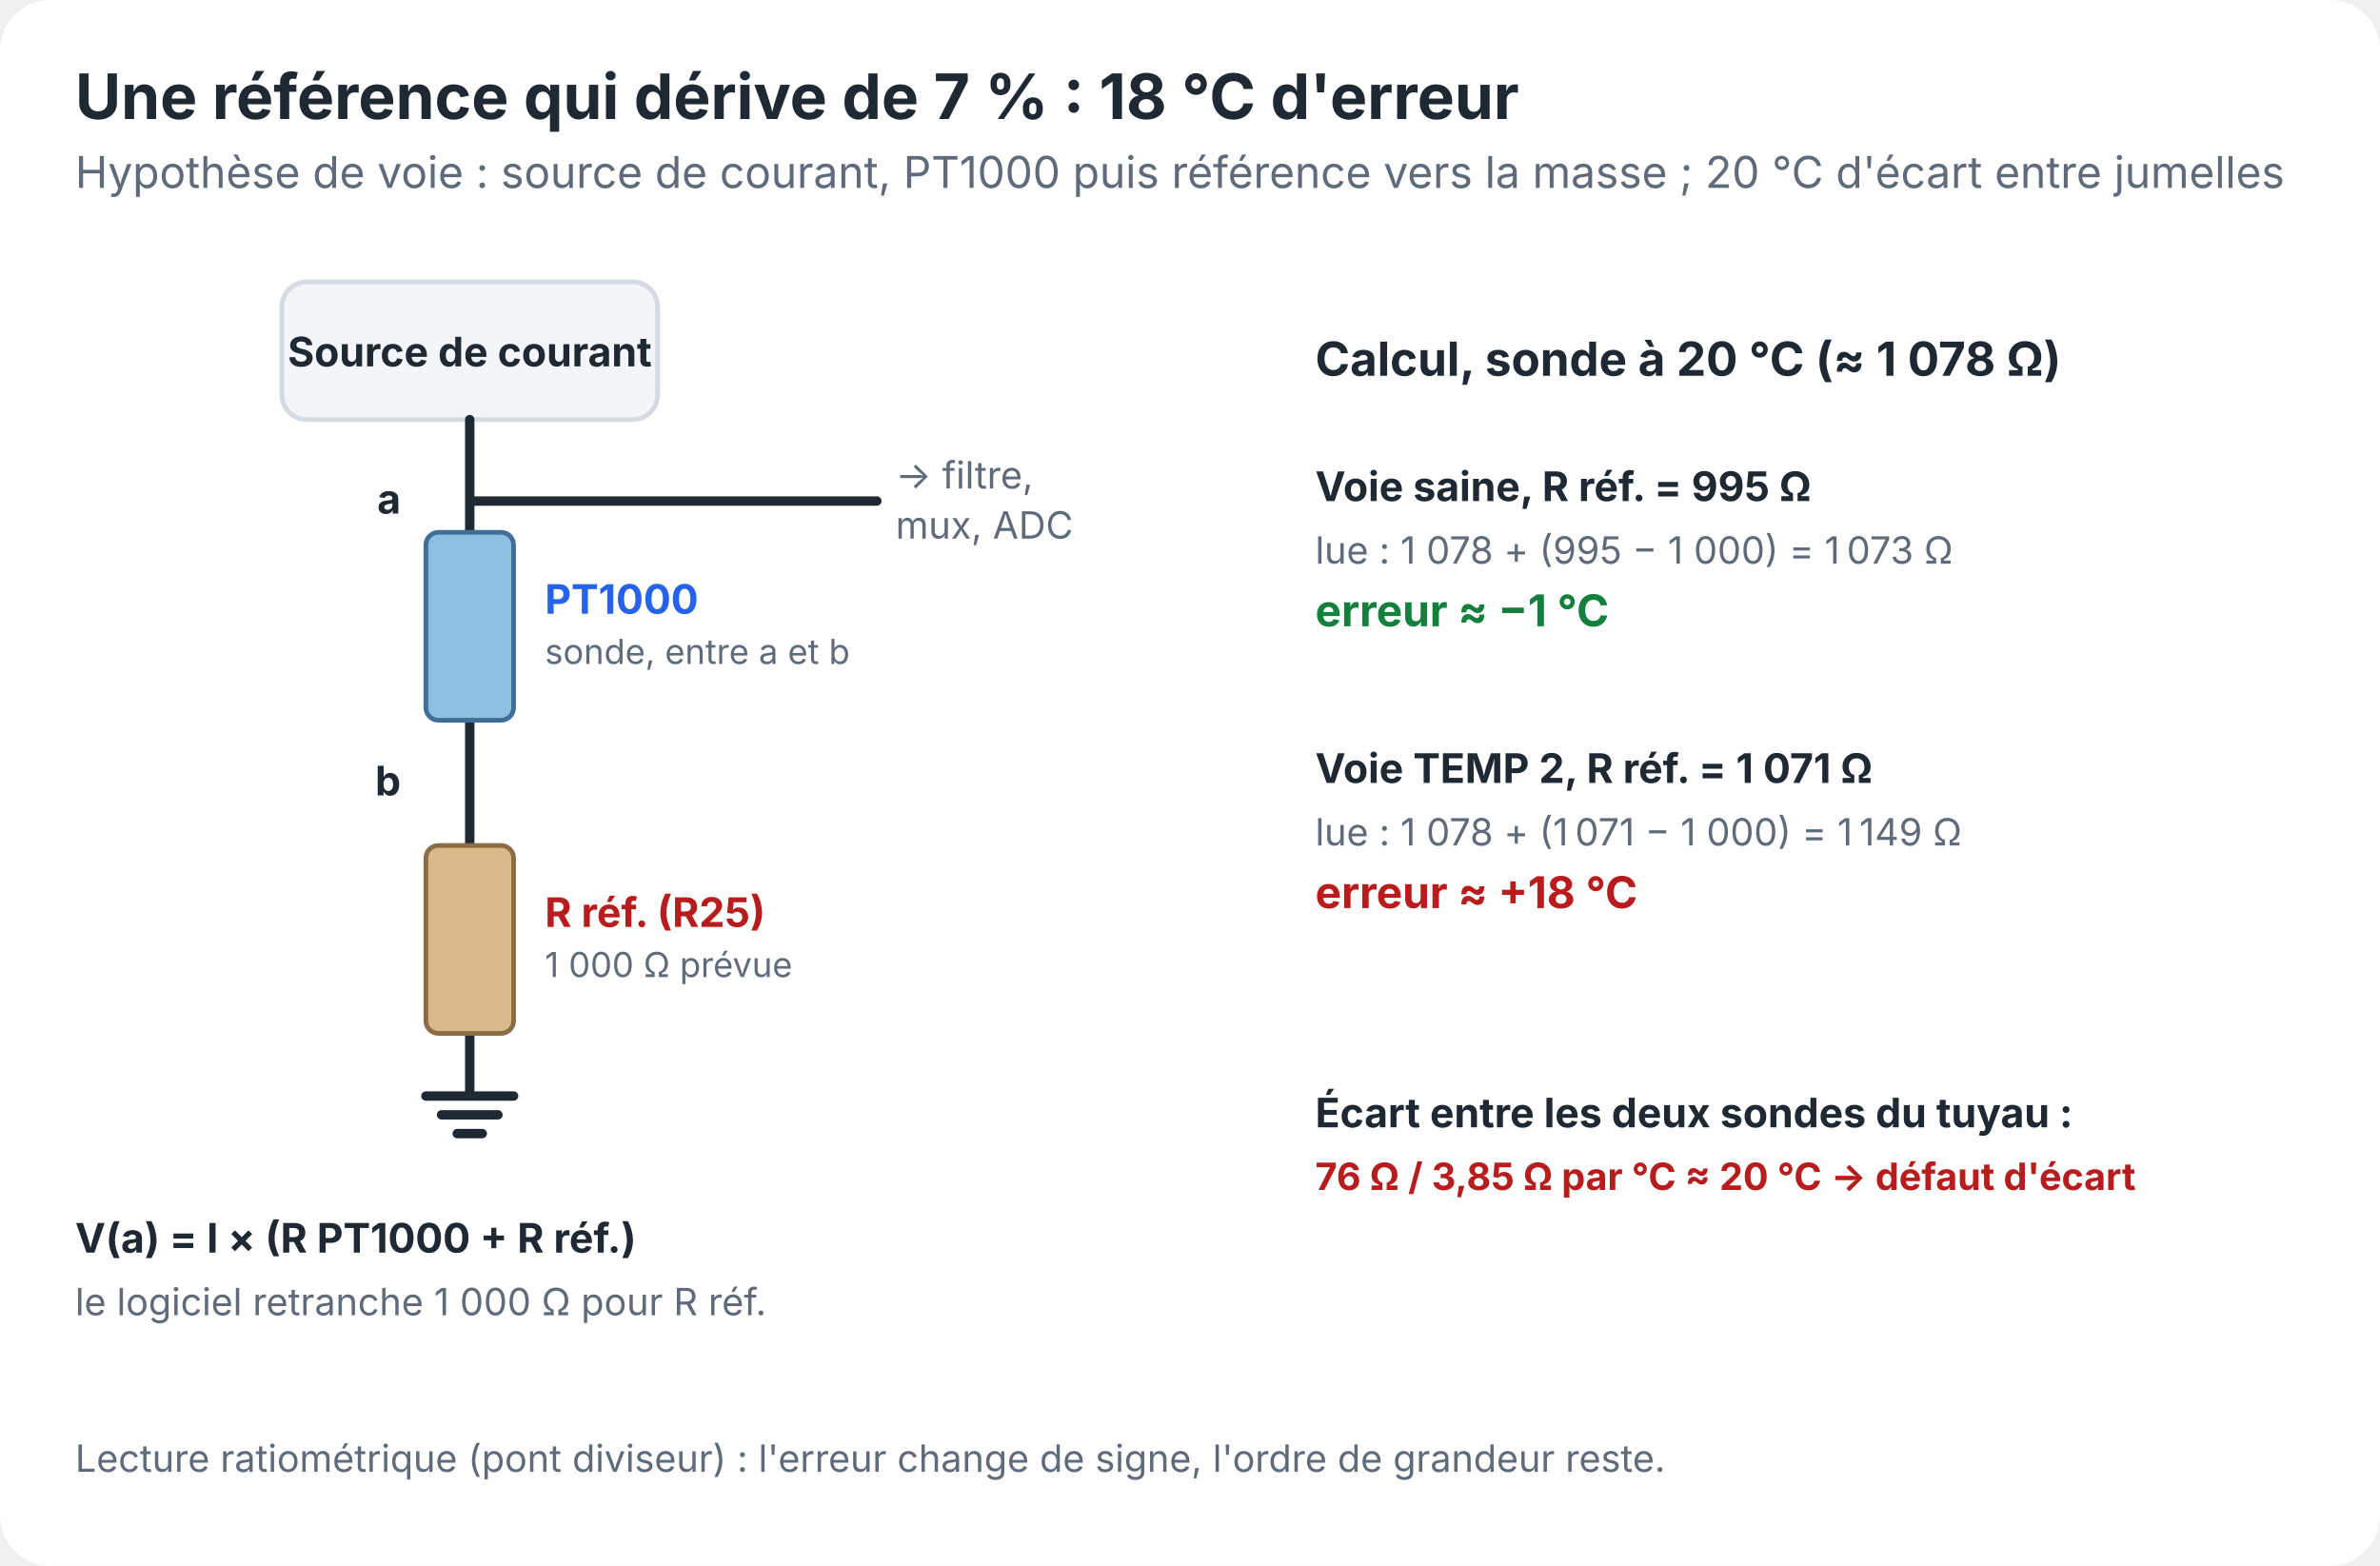
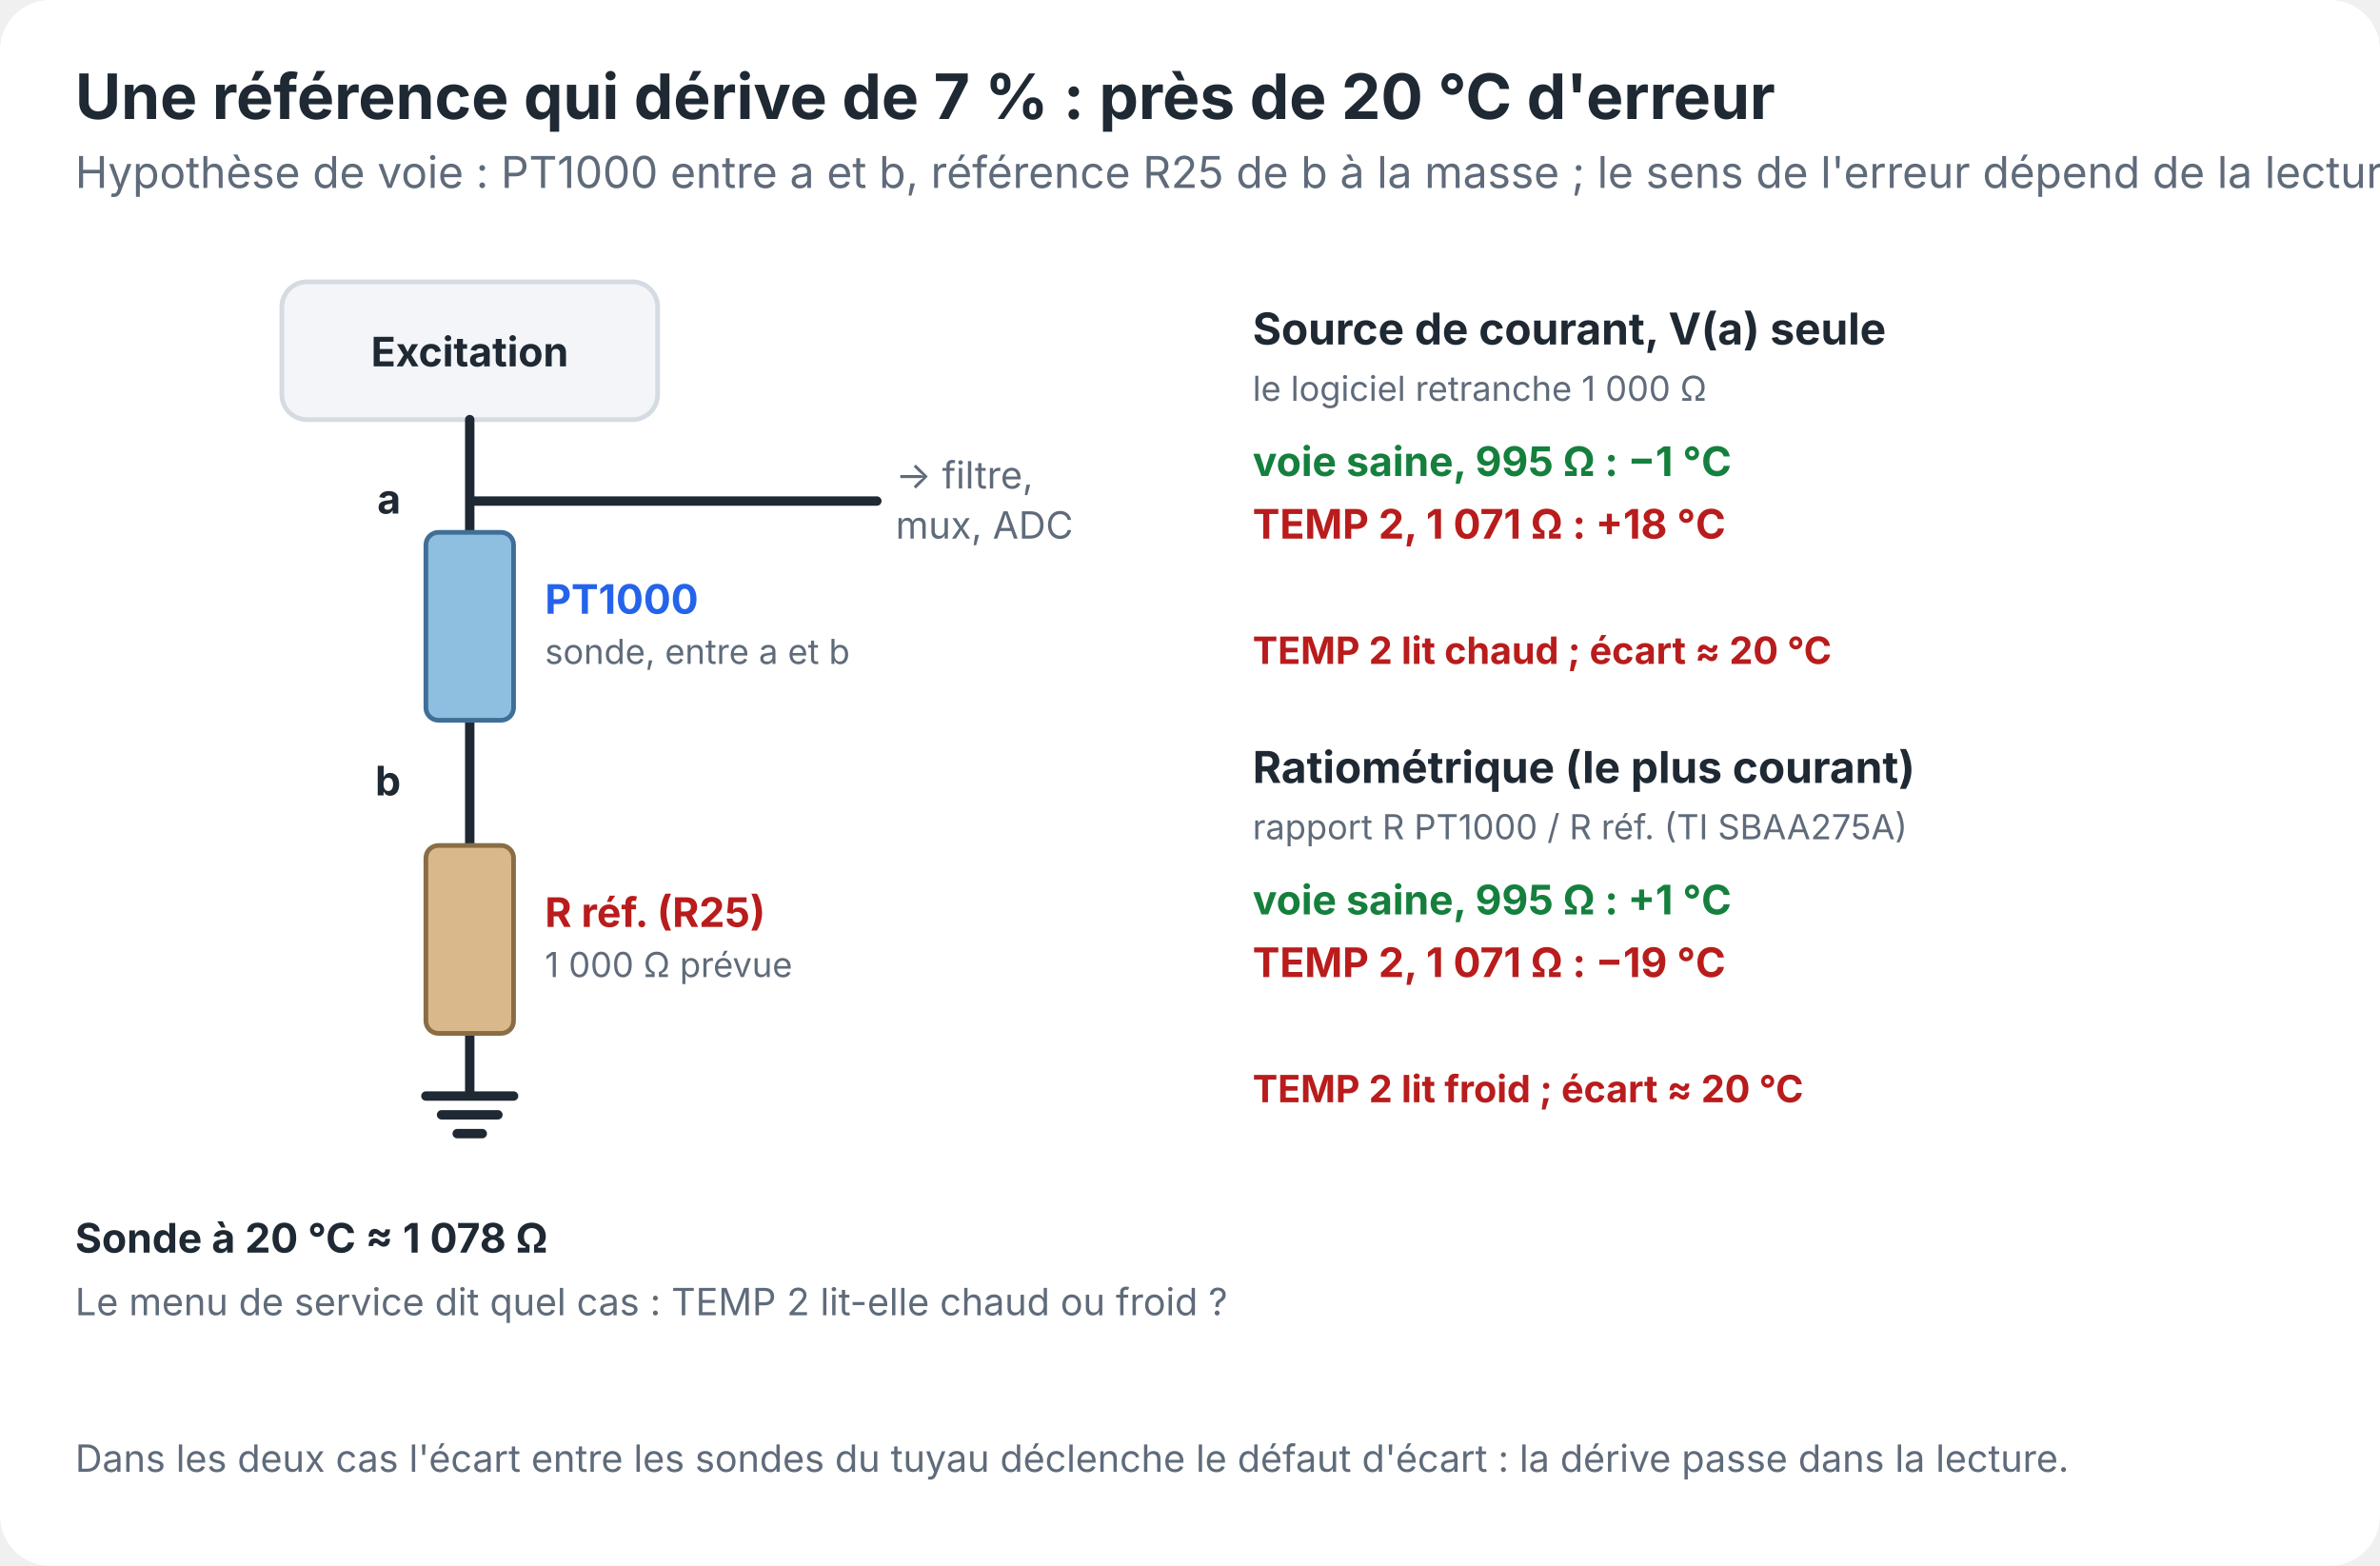
<svg xmlns="http://www.w3.org/2000/svg" viewBox="0 0 760 500" role="img" aria-labelledby="t d" font-family="system-ui, -apple-system, Segoe UI, sans-serif">
  <style>
    .bg{fill:#ffffff}.fg{fill:#1f2933}.mut{fill:#5f6b7a}
    .wire{stroke:#1f2933;stroke-width:3;fill:none;stroke-linecap:round;stroke-linejoin:round}
    .panel{fill:#f3f5f8;stroke:#d5dbe3}.grid{stroke:#d5dbe3;stroke-width:1.5;stroke-dasharray:5 5;fill:none}
    .ok{fill:#15803d}.no{fill:#b91c1c}.warn{fill:#b45309}.blue{fill:#2563eb}.amber{fill:#b45309}
    .blk{stroke:#20242b}.blkf{fill:#20242b}
    .flow{fill:none;stroke-width:4;stroke-linecap:round;stroke-dasharray:1 13;animation:run 1.1s linear infinite}
    .fb{stroke:#2563eb}.fa{stroke:#d97706}.fr{stroke:#dc2626}
    @keyframes run{to{stroke-dashoffset:-14}}
    @media (prefers-reduced-motion: reduce){.flow{animation:none}}
    @media (prefers-color-scheme: dark){
      .bg{fill:#0d1117}.fg{fill:#e6edf3}.mut{fill:#9aa7b4}.wire{stroke:#c9d1d9}
      .panel{fill:#161b22;stroke:#30363d}.grid{stroke:#30363d}
      .ok{fill:#4ade80}.no{fill:#f87171}.warn{fill:#fbbf24}.blue{fill:#60a5fa}.amber{fill:#fbbf24}
      .blk{stroke:#8b949e}.blkf{fill:#8b949e}.fb{stroke:#60a5fa}.fa{stroke:#fbbf24}.fr{stroke:#f87171}
    }
  </style>
  <rect class="bg" width="760" height="500" rx="16" />
-   <text class="fg" x="24" y="38" font-size="20" font-weight="700">Une référence qui dérive de 7 % : 18 °C d'erreur</text>
-   <text class="mut" x="24" y="60" font-size="14">Hypothèse de voie : source de courant, PT1000 puis référence vers la masse ; 20 °C d'écart entre jumelles</text>
+   <text class="fg" x="24" y="38" font-size="20" font-weight="700">Une référence qui dérive de 7 % : près de 20 °C d'erreur</text>
+   <text class="mut" x="24" y="60" font-size="14">Hypothèse de voie : PT1000 entre a et b, référence R25 de b à la masse ; le sens de l'erreur dépend de la lecture</text>
  <rect class="panel" x="90" y="90" width="120" height="44" rx="8" stroke-width="1.5" />
-   <text class="fg" x="150.0" y="117.0" font-size="13" text-anchor="middle" font-weight="700">Source de courant</text>
+   <text class="fg" x="150.0" y="117.0" font-size="13" text-anchor="middle" font-weight="700">Excitation</text>
  <path class="wire" d="M150 134 V170 M150 230 V270 M150 330 V350 M136 350 h28 M141 356 h18 M146 362 h8 M150 160 H280" />
  <rect x="136" y="170" width="28" height="60" rx="4" fill="#8fbfe0" stroke="#3f6f96" stroke-width="1.5" />
  <text class="blue" x="174" y="196" font-size="13" font-weight="700">PT1000</text>
  <text class="mut" x="174" y="212" font-size="11">sonde, entre a et b</text>
  <rect x="136" y="270" width="28" height="60" rx="4" fill="#d9b88c" stroke="#8a6d45" stroke-width="1.5" />
  <text class="no" x="174" y="296" font-size="13" font-weight="700">R réf. (R25)</text>
  <text class="mut" x="174" y="312" font-size="11">1 000 Ω prévue</text>
  <text class="fg" x="128" y="164" font-size="13" text-anchor="end" font-weight="700">a</text>
  <text class="fg" x="128" y="254" font-size="13" text-anchor="end" font-weight="700">b</text>
  <text class="mut" x="286" y="156" font-size="12">→ filtre,</text>
  <text class="mut" x="286" y="172" font-size="12">mux, ADC</text>
-   <text class="fg" x="24" y="400" font-size="13" font-weight="700">V(a) = I × (R PT1000 + R réf.)</text>
-   <text class="mut" x="24" y="420" font-size="12">le logiciel retranche 1 000 Ω pour R réf.</text>
-   <text class="fg" x="420" y="120" font-size="15" font-weight="700">Calcul, sonde à 20 °C (≈ 1 078 Ω)</text>
-   <text class="fg" x="420" y="160" font-size="13" font-weight="700">Voie saine, R réf. = 995 Ω</text>
-   <text class="mut" x="420" y="180" font-size="12">lue : 1 078 + (995 − 1 000) = 1 073 Ω</text>
-   <text class="ok" x="420" y="200" font-size="14" font-weight="700">erreur ≈ −1 °C</text>
-   <text class="fg" x="420" y="250" font-size="13" font-weight="700">Voie TEMP 2, R réf. = 1 071 Ω</text>
-   <text class="mut" x="420" y="270" font-size="12">lue : 1 078 + (1 071 − 1 000) = 1 149 Ω</text>
-   <text class="no" x="420" y="290" font-size="14" font-weight="700">erreur ≈ +18 °C</text>
-   <text class="fg" x="420" y="360" font-size="13" font-weight="700">Écart entre les deux sondes du tuyau :</text>
-   <text class="no" x="420" y="380" font-size="12" font-weight="700">76 Ω / 3,85 Ω par °C ≈ 20 °C → défaut d'écart</text>
-   <text class="mut" x="24" y="470" font-size="12">Lecture ratiométrique (pont diviseur) : l'erreur change de signe, l'ordre de grandeur reste.</text>
+   <text class="fg" x="24" y="400" font-size="13" font-weight="700">Sonde à 20 °C ≈ 1 078 Ω</text>
+   <text class="mut" x="24" y="420" font-size="12">Le menu de service dit quel cas : TEMP 2 lit-elle chaud ou froid ?</text>
+   <text class="fg" x="400" y="110" font-size="14" font-weight="700">Source de courant, V(a) seule</text>
+   <text class="mut" x="400" y="128" font-size="11">le logiciel retranche 1 000 Ω</text>
+   <text class="ok" x="400" y="152" font-size="13" font-weight="700">voie saine, 995 Ω : −1 °C</text>
+   <text class="no" x="400" y="172" font-size="13" font-weight="700">TEMP 2, 1 071 Ω : +18 °C</text>
+   <text class="no" x="400" y="212" font-size="12" font-weight="700">TEMP 2 lit chaud ; écart ≈ 20 °C</text>
+   <text class="fg" x="400" y="250" font-size="14" font-weight="700">Ratiométrique (le plus courant)</text>
+   <text class="mut" x="400" y="268" font-size="11">rapport R PT1000 / R réf. (TI SBAA275A)</text>
+   <text class="ok" x="400" y="292" font-size="13" font-weight="700">voie saine, 995 Ω : +1 °C</text>
+   <text class="no" x="400" y="312" font-size="13" font-weight="700">TEMP 2, 1 071 Ω : −19 °C</text>
+   <text class="no" x="400" y="352" font-size="12" font-weight="700">TEMP 2 lit froid ; écart ≈ 20 °C</text>
+   <text class="mut" x="24" y="470" font-size="12">Dans les deux cas l'écart entre les sondes du tuyau déclenche le défaut d'écart : la dérive passe dans la lecture.</text>
</svg>
